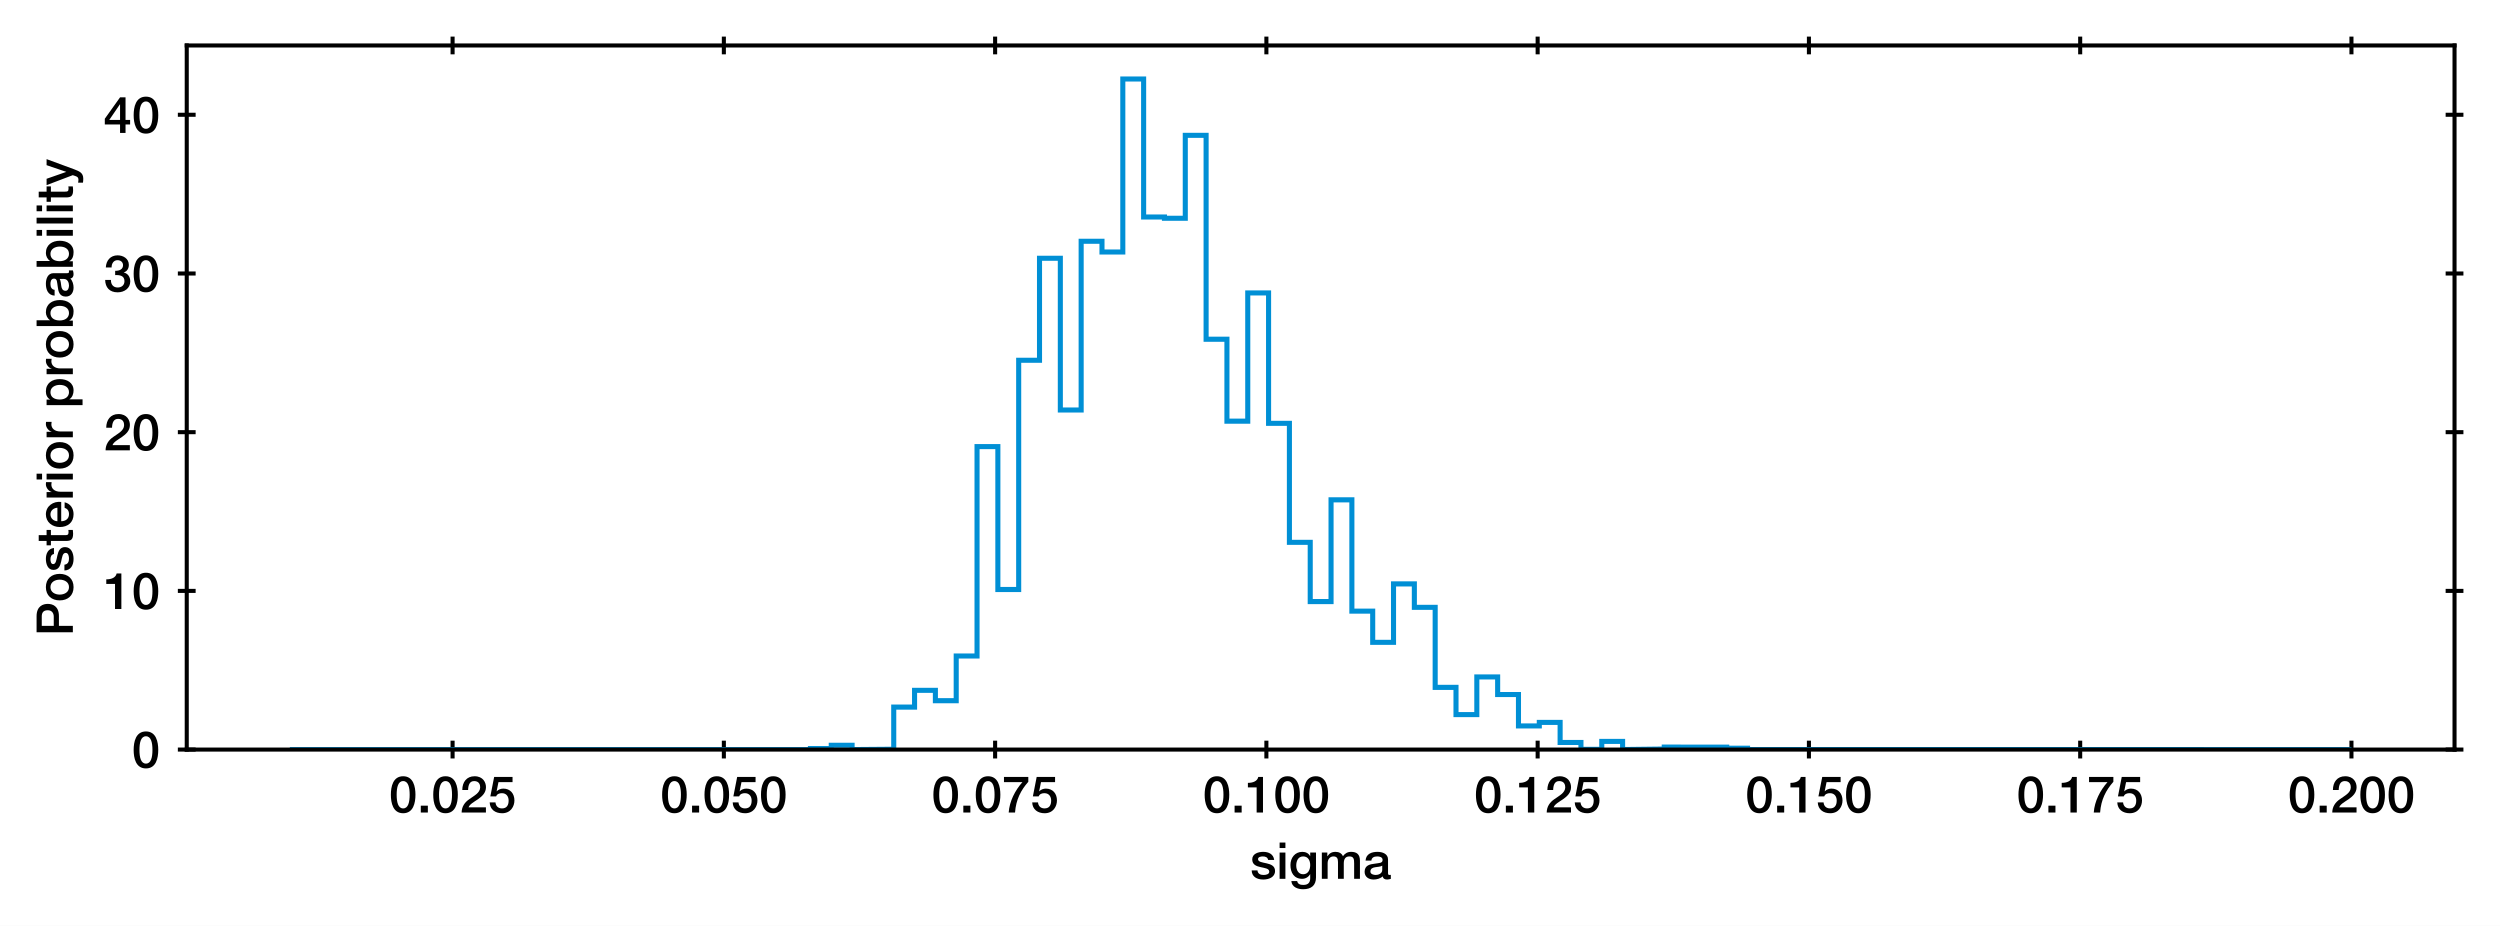
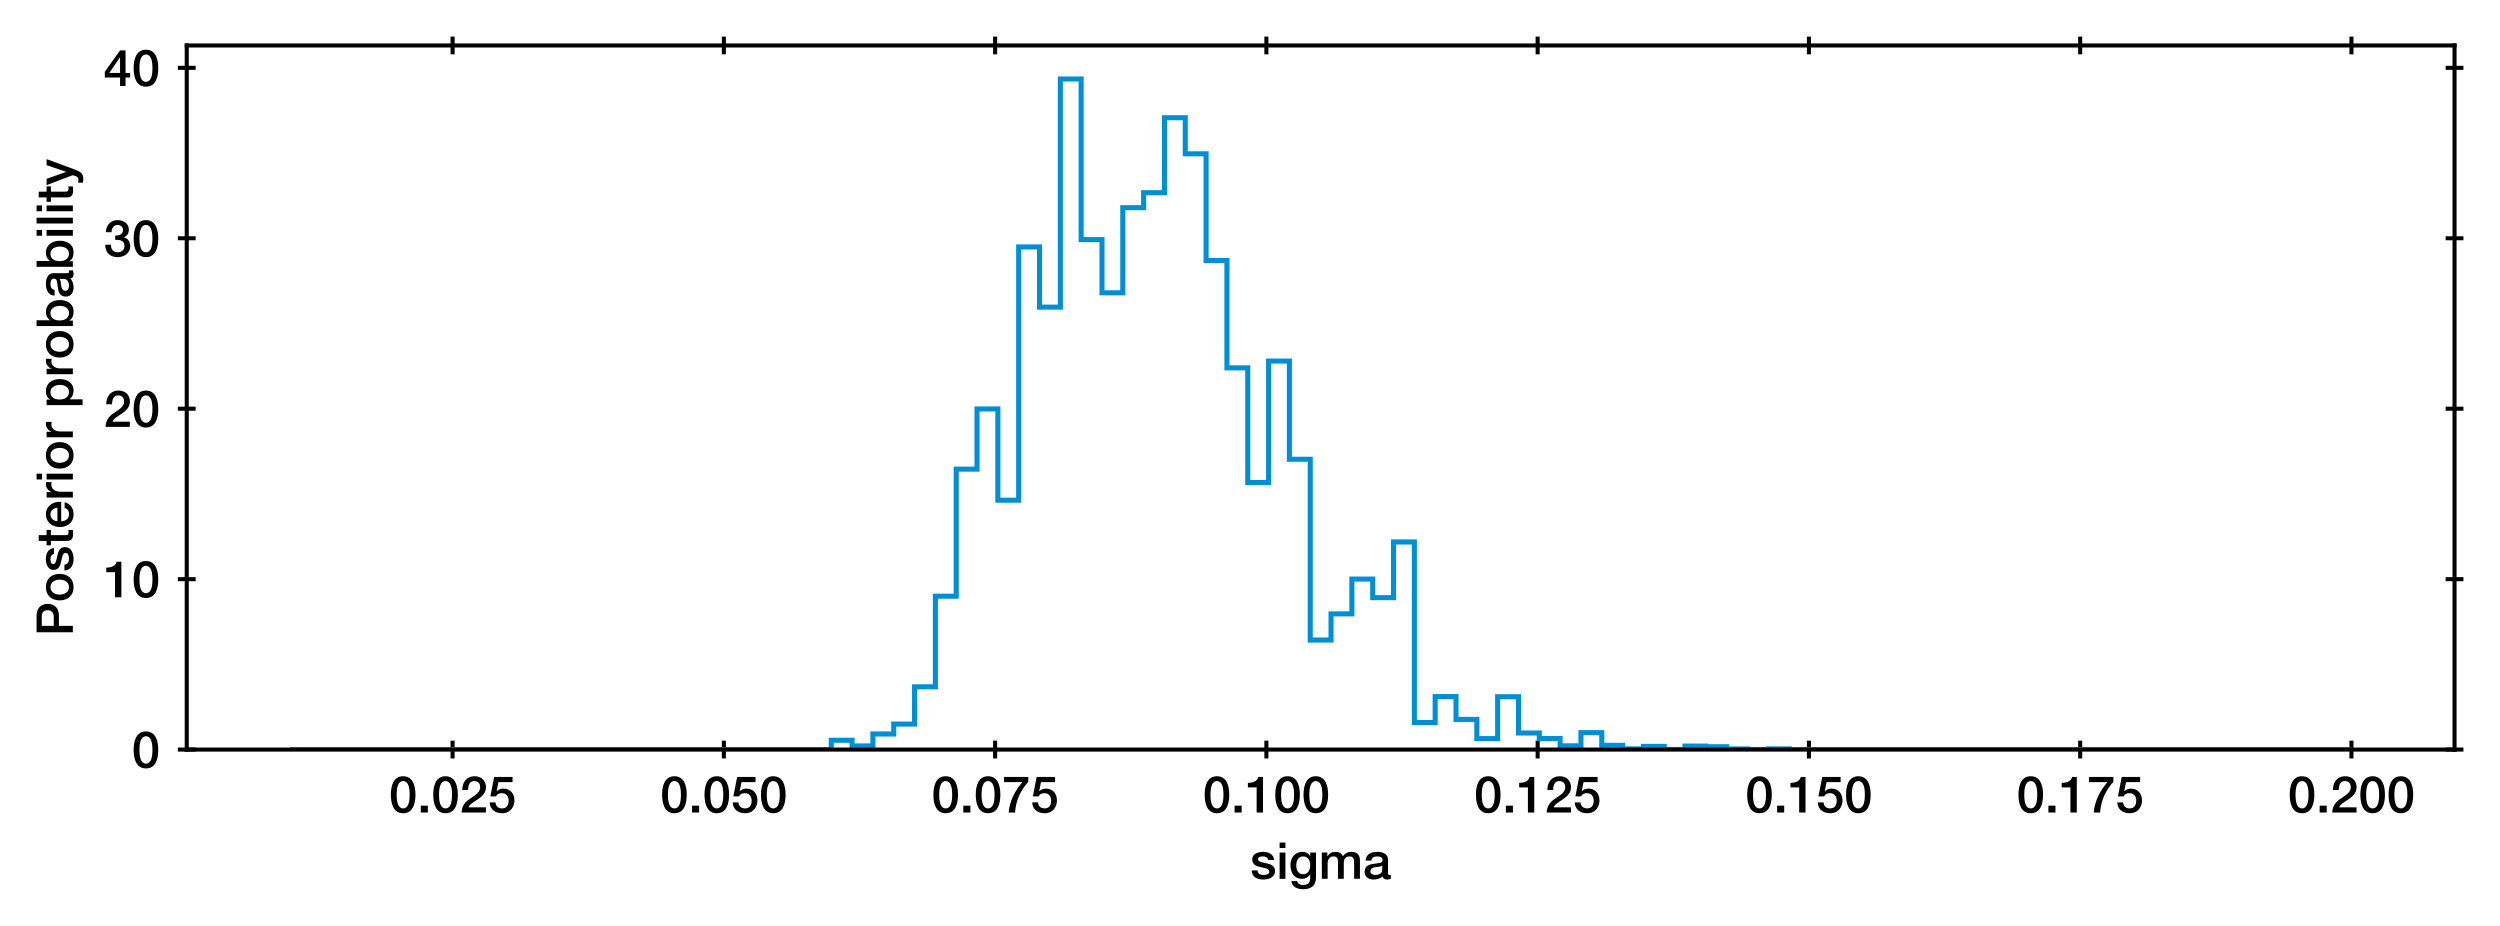
<svg xmlns="http://www.w3.org/2000/svg" xmlns:xlink="http://www.w3.org/1999/xlink" height="182.241pt" version="1.1" viewBox="0 0 492.109 182.241" width="492.109pt">
  <defs>
    <style type="text/css">*{stroke-linecap:butt;stroke-linejoin:round;}</style>
  </defs>
  <g id="figure_1">
    <g id="patch_1">
      <path d="M 0 182.241  L 492.109 182.241  L 492.109 0  L 0 0  z " style="fill:#ffffff;" />
    </g>
    <g id="axes_1">
      <g id="patch_2">
        <path d="M 36.759 147.55  L 483.159 147.55  L 483.159 8.95  L 36.759 8.95  z " style="fill:#ffffff;" />
      </g>
      <g id="matplotlib.axis_1">
        <g id="xtick_1">
          <g id="line2d_1">
            <defs>
-               <path d="M 0 1.75  L 0 -1.75  " id="m67c3eb67f9" style="stroke:#000000;stroke-width:0.8;" />
+               <path d="M 0 1.75  L 0 -1.75  " id="m7d50e37f80" style="stroke:#000000;stroke-width:0.8;" />
            </defs>
            <g>
-               <use style="stroke:#000000;stroke-width:0.8;" x="89.089" xlink:href="#m67c3eb67f9" y="147.55" />
+               <use style="stroke:#000000;stroke-width:0.8;" x="89.089" xlink:href="#m7d50e37f80" y="147.55" />
            </g>
          </g>
          <g id="line2d_2">
            <g>
-               <use style="stroke:#000000;stroke-width:0.8;" x="89.089" xlink:href="#m67c3eb67f9" y="8.95" />
+               <use style="stroke:#000000;stroke-width:0.8;" x="89.089" xlink:href="#m7d50e37f80" y="8.95" />
            </g>
          </g>
          <g id="text_1">
            <g transform="translate(76.57997 159.9406)scale(0.1 -0.1)">
              <defs>
                <path d="M 1779 518  C 1139 518 960 1306 960 2240  C 960 3174 1139 3962 1779 3962  C 2419 3962 2598 3174 2598 2240  C 2598 1306 2419 518 1779 518  z M 1779 4570  C 493 4570 230 3258 230 2240  C 230 1222 493 -90 1779 -90  C 3066 -90 3328 1222 3328 2240  C 3328 3258 3066 4570 1779 4570  z " id="HelveticaNeue-Medium-30" transform="scale(0.015625)" />
                <path d="M 442 0  L 1331 0  L 1331 864  L 442 864  L 442 0  z " id="HelveticaNeue-Medium-2e" transform="scale(0.015625)" />
                <path d="M 3309 653  L 1126 653  C 1254 1050 1798 1325 2317 1683  C 2829 2042 3315 2483 3315 3194  C 3315 3770 2970 4570 1875 4570  C 877 4570 333 3834 333 2842  L 1062 2842  C 1082 3469 1254 3962 1830 3962  C 2458 3962 2592 3488 2586 3168  C 2573 2470 1818 2118 1235 1696  C 634 1293 256 736 250 0  L 3309 0  L 3309 653  z " id="HelveticaNeue-Medium-32" transform="scale(0.015625)" />
                <path d="M 307 2029  L 1037 2029  C 1152 2342 1453 2438 1760 2438  C 2349 2438 2611 1997 2611 1504  C 2611 960 2400 518 1779 518  C 1306 518 998 794 954 1274  L 224 1274  C 256 378 928 -90 1792 -90  C 2893 -90 3341 800 3341 1517  C 3341 2374 2829 3014 1939 3014  C 1638 3014 1312 2893 1114 2675  L 1101 2688  L 1331 3827  L 3104 3827  L 3104 4480  L 787 4480  L 307 2029  z " id="HelveticaNeue-Medium-35" transform="scale(0.015625)" />
              </defs>
              <use xlink:href="#HelveticaNeue-Medium-30" />
              <use x="55.6" xlink:href="#HelveticaNeue-Medium-2e" />
              <use x="83.4" xlink:href="#HelveticaNeue-Medium-30" />
              <use x="139" xlink:href="#HelveticaNeue-Medium-32" />
              <use x="194.6" xlink:href="#HelveticaNeue-Medium-35" />
            </g>
          </g>
        </g>
        <g id="xtick_2">
          <g id="line2d_3">
            <g>
-               <use style="stroke:#000000;stroke-width:0.8;" x="142.486" xlink:href="#m67c3eb67f9" y="147.55" />
+               <use style="stroke:#000000;stroke-width:0.8;" x="142.486" xlink:href="#m7d50e37f80" y="147.55" />
            </g>
          </g>
          <g id="line2d_4">
            <g>
-               <use style="stroke:#000000;stroke-width:0.8;" x="142.486" xlink:href="#m67c3eb67f9" y="8.95" />
+               <use style="stroke:#000000;stroke-width:0.8;" x="142.486" xlink:href="#m7d50e37f80" y="8.95" />
            </g>
          </g>
          <g id="text_2">
            <g transform="translate(129.9771 159.9406)scale(0.1 -0.1)">
              <use xlink:href="#HelveticaNeue-Medium-30" />
              <use x="55.6" xlink:href="#HelveticaNeue-Medium-2e" />
              <use x="83.4" xlink:href="#HelveticaNeue-Medium-30" />
              <use x="139" xlink:href="#HelveticaNeue-Medium-35" />
              <use x="194.6" xlink:href="#HelveticaNeue-Medium-30" />
            </g>
          </g>
        </g>
        <g id="xtick_3">
          <g id="line2d_5">
            <g>
-               <use style="stroke:#000000;stroke-width:0.8;" x="195.883" xlink:href="#m67c3eb67f9" y="147.55" />
+               <use style="stroke:#000000;stroke-width:0.8;" x="195.883" xlink:href="#m7d50e37f80" y="147.55" />
            </g>
          </g>
          <g id="line2d_6">
            <g>
-               <use style="stroke:#000000;stroke-width:0.8;" x="195.883" xlink:href="#m67c3eb67f9" y="8.95" />
+               <use style="stroke:#000000;stroke-width:0.8;" x="195.883" xlink:href="#m7d50e37f80" y="8.95" />
            </g>
          </g>
          <g id="text_3">
            <g transform="translate(183.3742 159.9406)scale(0.1 -0.1)">
              <defs>
                <path d="M 224 3827  L 2547 3827  C 1626 2790 915 1414 819 0  L 1619 0  C 1734 1619 2355 2816 3290 3872  L 3290 4480  L 224 4480  L 224 3827  z " id="HelveticaNeue-Medium-37" transform="scale(0.015625)" />
              </defs>
              <use xlink:href="#HelveticaNeue-Medium-30" />
              <use x="55.6" xlink:href="#HelveticaNeue-Medium-2e" />
              <use x="83.4" xlink:href="#HelveticaNeue-Medium-30" />
              <use x="139" xlink:href="#HelveticaNeue-Medium-37" />
              <use x="194.6" xlink:href="#HelveticaNeue-Medium-35" />
            </g>
          </g>
        </g>
        <g id="xtick_4">
          <g id="line2d_7">
            <g>
-               <use style="stroke:#000000;stroke-width:0.8;" x="249.28" xlink:href="#m67c3eb67f9" y="147.55" />
+               <use style="stroke:#000000;stroke-width:0.8;" x="249.28" xlink:href="#m7d50e37f80" y="147.55" />
            </g>
          </g>
          <g id="line2d_8">
            <g>
-               <use style="stroke:#000000;stroke-width:0.8;" x="249.28" xlink:href="#m67c3eb67f9" y="8.95" />
+               <use style="stroke:#000000;stroke-width:0.8;" x="249.28" xlink:href="#m7d50e37f80" y="8.95" />
            </g>
          </g>
          <g id="text_4">
            <g transform="translate(236.7714 159.9406)scale(0.1 -0.1)">
              <defs>
                <path d="M 339 3162  L 1440 3162  L 1440 0  L 2240 0  L 2240 4480  L 1645 4480  C 1536 3942 954 3731 339 3738  L 339 3162  z " id="HelveticaNeue-Medium-31" transform="scale(0.015625)" />
              </defs>
              <use xlink:href="#HelveticaNeue-Medium-30" />
              <use x="55.6" xlink:href="#HelveticaNeue-Medium-2e" />
              <use x="83.4" xlink:href="#HelveticaNeue-Medium-31" />
              <use x="139" xlink:href="#HelveticaNeue-Medium-30" />
              <use x="194.6" xlink:href="#HelveticaNeue-Medium-30" />
            </g>
          </g>
        </g>
        <g id="xtick_5">
          <g id="line2d_9">
            <g>
-               <use style="stroke:#000000;stroke-width:0.8;" x="302.677" xlink:href="#m67c3eb67f9" y="147.55" />
+               <use style="stroke:#000000;stroke-width:0.8;" x="302.677" xlink:href="#m7d50e37f80" y="147.55" />
            </g>
          </g>
          <g id="line2d_10">
            <g>
-               <use style="stroke:#000000;stroke-width:0.8;" x="302.677" xlink:href="#m67c3eb67f9" y="8.95" />
+               <use style="stroke:#000000;stroke-width:0.8;" x="302.677" xlink:href="#m7d50e37f80" y="8.95" />
            </g>
          </g>
          <g id="text_5">
            <g transform="translate(290.1685 159.9406)scale(0.1 -0.1)">
              <use xlink:href="#HelveticaNeue-Medium-30" />
              <use x="55.6" xlink:href="#HelveticaNeue-Medium-2e" />
              <use x="83.4" xlink:href="#HelveticaNeue-Medium-31" />
              <use x="139" xlink:href="#HelveticaNeue-Medium-32" />
              <use x="194.6" xlink:href="#HelveticaNeue-Medium-35" />
            </g>
          </g>
        </g>
        <g id="xtick_6">
          <g id="line2d_11">
            <g>
-               <use style="stroke:#000000;stroke-width:0.8;" x="356.074" xlink:href="#m67c3eb67f9" y="147.55" />
+               <use style="stroke:#000000;stroke-width:0.8;" x="356.074" xlink:href="#m7d50e37f80" y="147.55" />
            </g>
          </g>
          <g id="line2d_12">
            <g>
-               <use style="stroke:#000000;stroke-width:0.8;" x="356.074" xlink:href="#m67c3eb67f9" y="8.95" />
+               <use style="stroke:#000000;stroke-width:0.8;" x="356.074" xlink:href="#m7d50e37f80" y="8.95" />
            </g>
          </g>
          <g id="text_6">
            <g transform="translate(343.5656 159.9406)scale(0.1 -0.1)">
              <use xlink:href="#HelveticaNeue-Medium-30" />
              <use x="55.6" xlink:href="#HelveticaNeue-Medium-2e" />
              <use x="83.4" xlink:href="#HelveticaNeue-Medium-31" />
              <use x="139" xlink:href="#HelveticaNeue-Medium-35" />
              <use x="194.6" xlink:href="#HelveticaNeue-Medium-30" />
            </g>
          </g>
        </g>
        <g id="xtick_7">
          <g id="line2d_13">
            <g>
-               <use style="stroke:#000000;stroke-width:0.8;" x="409.471" xlink:href="#m67c3eb67f9" y="147.55" />
+               <use style="stroke:#000000;stroke-width:0.8;" x="409.471" xlink:href="#m7d50e37f80" y="147.55" />
            </g>
          </g>
          <g id="line2d_14">
            <g>
-               <use style="stroke:#000000;stroke-width:0.8;" x="409.471" xlink:href="#m67c3eb67f9" y="8.95" />
+               <use style="stroke:#000000;stroke-width:0.8;" x="409.471" xlink:href="#m7d50e37f80" y="8.95" />
            </g>
          </g>
          <g id="text_7">
            <g transform="translate(396.9627 159.9406)scale(0.1 -0.1)">
              <use xlink:href="#HelveticaNeue-Medium-30" />
              <use x="55.6" xlink:href="#HelveticaNeue-Medium-2e" />
              <use x="83.4" xlink:href="#HelveticaNeue-Medium-31" />
              <use x="139" xlink:href="#HelveticaNeue-Medium-37" />
              <use x="194.6" xlink:href="#HelveticaNeue-Medium-35" />
            </g>
          </g>
        </g>
        <g id="xtick_8">
          <g id="line2d_15">
            <g>
-               <use style="stroke:#000000;stroke-width:0.8;" x="462.868" xlink:href="#m67c3eb67f9" y="147.55" />
+               <use style="stroke:#000000;stroke-width:0.8;" x="462.868" xlink:href="#m7d50e37f80" y="147.55" />
            </g>
          </g>
          <g id="line2d_16">
            <g>
-               <use style="stroke:#000000;stroke-width:0.8;" x="462.868" xlink:href="#m67c3eb67f9" y="8.95" />
+               <use style="stroke:#000000;stroke-width:0.8;" x="462.868" xlink:href="#m7d50e37f80" y="8.95" />
            </g>
          </g>
          <g id="text_8">
            <g transform="translate(450.3599 159.9406)scale(0.1 -0.1)">
              <use xlink:href="#HelveticaNeue-Medium-30" />
              <use x="55.6" xlink:href="#HelveticaNeue-Medium-2e" />
              <use x="83.4" xlink:href="#HelveticaNeue-Medium-32" />
              <use x="139" xlink:href="#HelveticaNeue-Medium-30" />
              <use x="194.6" xlink:href="#HelveticaNeue-Medium-30" />
            </g>
          </g>
        </g>
        <g id="text_9">
          <g transform="translate(246.0648 172.9906)scale(0.1 -0.1)">
            <defs>
              <path d="M 205 1062  C 218 282 838 -90 1670 -90  C 2355 -90 3149 198 3149 986  C 3149 1638 2611 1830 2080 1952  C 1542 2074 1005 2125 1005 2483  C 1005 2771 1395 2822 1606 2822  C 1926 2822 2214 2726 2278 2381  L 3040 2381  C 2950 3117 2336 3398 1658 3398  C 1056 3398 275 3174 275 2451  C 275 1779 800 1587 1338 1472  C 1869 1350 2400 1306 2419 922  C 2438 544 1958 486 1683 486  C 1293 486 973 640 934 1062  L 205 1062  z " id="HelveticaNeue-Medium-73" transform="scale(0.015625)" />
              <path d="M 403 0  L 1133 0  L 1133 3309  L 403 3309  L 403 0  z M 403 3878  L 1133 3878  L 1133 4570  L 403 4570  L 403 3878  z " id="HelveticaNeue-Medium-69" transform="scale(0.015625)" />
              <path d="M 1824 576  C 1216 576 954 1126 954 1670  C 954 2221 1178 2822 1824 2822  C 2458 2822 2714 2298 2714 1728  C 2714 1165 2470 576 1824 576  z M 3443 3309  L 2714 3309  L 2714 2854  L 2701 2854  C 2515 3226 2138 3398 1722 3398  C 781 3398 224 2630 224 1741  C 224 794 659 0 1709 0  C 2118 0 2496 218 2701 582  L 2714 582  L 2714 77  C 2714 -467 2451 -768 1862 -768  C 1491 -768 1158 -698 1069 -282  L 339 -282  C 403 -1056 1152 -1312 1818 -1312  C 2861 -1312 3443 -819 3443 173  L 3443 3309  z " id="HelveticaNeue-Medium-67" transform="scale(0.015625)" />
              <path d="M 384 0  L 1114 0  L 1114 1965  C 1114 2515 1459 2822 1837 2822  C 2278 2822 2419 2579 2419 2125  L 2419 0  L 3149 0  L 3149 1939  C 3149 2496 3360 2822 3853 2822  C 4422 2822 4454 2458 4454 1933  L 4454 0  L 5184 0  L 5184 2285  C 5184 3091 4774 3398 4077 3398  C 3597 3398 3283 3187 3040 2848  C 2893 3226 2515 3398 2112 3398  C 1587 3398 1312 3174 1094 2848  L 1075 2848  L 1075 3309  L 384 3309  L 384 0  z " id="HelveticaNeue-Medium-6d" transform="scale(0.015625)" />
              <path d="M 2426 1114  C 2426 653 1926 486 1606 486  C 1350 486 934 582 934 909  C 934 1293 1216 1408 1530 1459  C 1850 1517 2202 1510 2426 1658  L 2426 1114  z M 3155 2438  C 3155 3136 2477 3398 1830 3398  C 1101 3398 378 3149 326 2298  L 1056 2298  C 1088 2656 1376 2822 1786 2822  C 2080 2822 2470 2752 2470 2374  C 2470 1946 2003 2003 1478 1907  C 864 1837 205 1702 205 877  C 205 230 742 -90 1338 -90  C 1728 -90 2195 32 2483 314  C 2541 13 2752 -90 3046 -90  C 3168 -90 3398 -45 3507 -6  L 3507 499  C 3430 486 3373 486 3328 486  C 3194 486 3155 557 3155 736  L 3155 2438  z " id="HelveticaNeue-Medium-61" transform="scale(0.015625)" />
            </defs>
            <use xlink:href="#HelveticaNeue-Medium-73" />
            <use x="51.9" xlink:href="#HelveticaNeue-Medium-69" />
            <use x="76" xlink:href="#HelveticaNeue-Medium-67" />
            <use x="135.3" xlink:href="#HelveticaNeue-Medium-6d" />
            <use x="222.3" xlink:href="#HelveticaNeue-Medium-61" />
          </g>
        </g>
      </g>
      <g id="matplotlib.axis_2">
        <g id="ytick_1">
          <g id="line2d_17">
            <defs>
-               <path d="M 1.75 0  L -1.75 -0  " id="ma14bcc5b3b" style="stroke:#000000;stroke-width:0.8;" />
+               <path d="M 1.75 0  L -1.75 -0  " id="mbada8bef01" style="stroke:#000000;stroke-width:0.8;" />
            </defs>
            <g>
-               <use style="stroke:#000000;stroke-width:0.8;" x="36.759" xlink:href="#ma14bcc5b3b" y="147.55" />
+               <use style="stroke:#000000;stroke-width:0.8;" x="36.759" xlink:href="#mbada8bef01" y="147.55" />
            </g>
          </g>
          <g id="line2d_18">
            <g>
-               <use style="stroke:#000000;stroke-width:0.8;" x="483.159" xlink:href="#ma14bcc5b3b" y="147.55" />
+               <use style="stroke:#000000;stroke-width:0.8;" x="483.159" xlink:href="#mbada8bef01" y="147.55" />
            </g>
          </g>
          <g id="text_10">
            <g transform="translate(25.95 151.1203)scale(0.1 -0.1)">
              <use xlink:href="#HelveticaNeue-Medium-30" />
            </g>
          </g>
        </g>
        <g id="ytick_2">
          <g id="line2d_19">
            <g>
-               <use style="stroke:#000000;stroke-width:0.8;" x="36.759" xlink:href="#ma14bcc5b3b" y="116.311" />
+               <use style="stroke:#000000;stroke-width:0.8;" x="36.759" xlink:href="#mbada8bef01" y="114" />
            </g>
          </g>
          <g id="line2d_20">
            <g>
-               <use style="stroke:#000000;stroke-width:0.8;" x="483.159" xlink:href="#ma14bcc5b3b" y="116.311" />
+               <use style="stroke:#000000;stroke-width:0.8;" x="483.159" xlink:href="#mbada8bef01" y="114" />
            </g>
          </g>
          <g id="text_11">
-             <g transform="translate(20.39062 119.8812)scale(0.1 -0.1)">
+             <g transform="translate(20.39062 117.5708)scale(0.1 -0.1)">
              <use xlink:href="#HelveticaNeue-Medium-31" />
              <use x="55.6" xlink:href="#HelveticaNeue-Medium-30" />
            </g>
          </g>
        </g>
        <g id="ytick_3">
          <g id="line2d_21">
            <g>
-               <use style="stroke:#000000;stroke-width:0.8;" x="36.759" xlink:href="#ma14bcc5b3b" y="85.072" />
+               <use style="stroke:#000000;stroke-width:0.8;" x="36.759" xlink:href="#mbada8bef01" y="80.451" />
            </g>
          </g>
          <g id="line2d_22">
            <g>
-               <use style="stroke:#000000;stroke-width:0.8;" x="483.159" xlink:href="#ma14bcc5b3b" y="85.072" />
+               <use style="stroke:#000000;stroke-width:0.8;" x="483.159" xlink:href="#mbada8bef01" y="80.451" />
            </g>
          </g>
          <g id="text_12">
-             <g transform="translate(20.39062 88.64202)scale(0.1 -0.1)">
+             <g transform="translate(20.39062 84.0212)scale(0.1 -0.1)">
              <use xlink:href="#HelveticaNeue-Medium-32" />
              <use x="55.6" xlink:href="#HelveticaNeue-Medium-30" />
            </g>
          </g>
        </g>
        <g id="ytick_4">
          <g id="line2d_23">
            <g>
-               <use style="stroke:#000000;stroke-width:0.8;" x="36.759" xlink:href="#ma14bcc5b3b" y="53.833" />
+               <use style="stroke:#000000;stroke-width:0.8;" x="36.759" xlink:href="#mbada8bef01" y="46.901" />
            </g>
          </g>
          <g id="line2d_24">
            <g>
-               <use style="stroke:#000000;stroke-width:0.8;" x="483.159" xlink:href="#ma14bcc5b3b" y="53.833" />
+               <use style="stroke:#000000;stroke-width:0.8;" x="483.159" xlink:href="#mbada8bef01" y="46.901" />
            </g>
          </g>
          <g id="text_13">
-             <g transform="translate(20.39062 57.40288)scale(0.1 -0.1)">
+             <g transform="translate(20.39062 50.47165)scale(0.1 -0.1)">
              <defs>
                <path d="M 1459 2080  C 2035 2106 2630 2016 2630 1318  C 2630 806 2259 518 1773 518  C 1203 518 909 928 928 1472  L 198 1472  C 218 538 736 -90 1773 -90  C 2630 -90 3360 435 3360 1280  C 3360 1856 3053 2298 2547 2400  L 2547 2413  C 2976 2566 3181 2925 3181 3373  C 3181 4166 2464 4570 1766 4570  C 864 4570 320 3917 282 3046  L 1011 3046  C 998 3507 1248 3962 1754 3962  C 2157 3962 2451 3706 2451 3328  C 2451 2778 1946 2605 1459 2624  L 1459 2080  z " id="HelveticaNeue-Medium-33" transform="scale(0.015625)" />
              </defs>
              <use xlink:href="#HelveticaNeue-Medium-33" />
              <use x="55.6" xlink:href="#HelveticaNeue-Medium-30" />
            </g>
          </g>
        </g>
        <g id="ytick_5">
          <g id="line2d_25">
            <g>
-               <use style="stroke:#000000;stroke-width:0.8;" x="36.759" xlink:href="#ma14bcc5b3b" y="22.593" />
+               <use style="stroke:#000000;stroke-width:0.8;" x="36.759" xlink:href="#mbada8bef01" y="13.352" />
            </g>
          </g>
          <g id="line2d_26">
            <g>
-               <use style="stroke:#000000;stroke-width:0.8;" x="483.159" xlink:href="#ma14bcc5b3b" y="22.593" />
+               <use style="stroke:#000000;stroke-width:0.8;" x="483.159" xlink:href="#mbada8bef01" y="13.352" />
            </g>
          </g>
          <g id="text_14">
-             <g transform="translate(20.39062 26.16373)scale(0.1 -0.1)">
+             <g transform="translate(20.39062 16.9221)scale(0.1 -0.1)">
              <defs>
                <path d="M 3341 1638  L 2765 1638  L 2765 4480  L 2074 4480  L 154 1786  L 154 1062  L 2074 1062  L 2074 0  L 2765 0  L 2765 1062  L 3341 1062  L 3341 1638  z M 2061 3610  L 2074 3610  L 2074 1638  L 717 1638  L 2061 3610  z " id="HelveticaNeue-Medium-34" transform="scale(0.015625)" />
              </defs>
              <use xlink:href="#HelveticaNeue-Medium-34" />
              <use x="55.6" xlink:href="#HelveticaNeue-Medium-30" />
            </g>
          </g>
        </g>
        <g id="text_15">
          <g transform="translate(14.34062 125.2125)rotate(-90)scale(0.1 -0.1)">
            <defs>
              <path d="M 1286 3917  L 2470 3917  C 2893 3917 3258 3763 3258 3162  C 3258 2586 2816 2406 2458 2406  L 1286 2406  L 1286 3917  z M 486 0  L 1286 0  L 1286 1754  L 2502 1754  C 3808 1747 4058 2592 4058 3155  C 4058 3725 3808 4570 2502 4570  L 486 4570  L 486 0  z " id="HelveticaNeue-Medium-50" transform="scale(0.015625)" />
              <path d="M 1901 486  C 1248 486 960 1082 960 1658  C 960 2227 1248 2822 1901 2822  C 2554 2822 2842 2227 2842 1658  C 2842 1082 2554 486 1901 486  z M 1901 -90  C 2963 -90 3571 640 3571 1658  C 3571 2669 2963 3398 1901 3398  C 838 3398 230 2669 230 1658  C 230 640 838 -90 1901 -90  z " id="HelveticaNeue-Medium-6f" transform="scale(0.015625)" />
              <path d="M 51 2765  L 602 2765  L 602 813  C 614 262 755 -32 1517 -32  C 1677 -32 1830 -6 1990 6  L 1990 570  C 1888 544 1786 544 1683 544  C 1357 544 1331 698 1331 998  L 1331 2765  L 1990 2765  L 1990 3309  L 1331 3309  L 1331 4301  L 602 4301  L 602 3309  L 51 3309  L 51 2765  z " id="HelveticaNeue-Medium-74" transform="scale(0.015625)" />
              <path d="M 3386 1466  C 3507 2458 2867 3398 1824 3398  C 838 3398 224 2592 224 1651  C 224 634 806 -90 1843 -90  C 2566 -90 3181 314 3341 1037  L 2650 1037  C 2522 672 2266 486 1843 486  C 1235 486 954 947 954 1466  L 3386 1466  z M 954 1946  C 973 2438 1318 2822 1824 2822  C 2317 2822 2630 2406 2656 1946  L 954 1946  z " id="HelveticaNeue-Medium-65" transform="scale(0.015625)" />
              <path d="M 384 0  L 1114 0  L 1114 1574  C 1114 2304 1510 2707 2010 2707  C 2112 2707 2221 2688 2323 2675  L 2323 3379  C 2259 3386 2214 3398 2048 3398  C 1600 3398 1165 3021 1082 2669  L 1069 2669  L 1069 3309  L 384 3309  L 384 0  z " id="HelveticaNeue-Medium-72" transform="scale(0.015625)" />
              <path id="HelveticaNeue-Medium-20" transform="scale(0.015625)" />
              <path d="M 2950 1651  C 2950 1075 2701 486 2035 486  C 1446 486 1107 986 1107 1651  C 1107 2355 1421 2822 2035 2822  C 2637 2822 2950 2253 2950 1651  z M 403 -1222  L 1133 -1222  L 1133 429  L 1146 429  C 1376 64 1830 -90 2253 -90  C 3232 -90 3680 749 3680 1638  C 3680 2605 3174 3398 2131 3398  C 1709 3398 1312 3238 1107 2861  L 1094 2861  L 1094 3309  L 403 3309  L 403 -1222  z " id="HelveticaNeue-Medium-70" transform="scale(0.015625)" />
              <path d="M 2950 1651  C 2950 1075 2701 486 2035 486  C 1446 486 1107 986 1107 1651  C 1107 2355 1421 2822 2035 2822  C 2637 2822 2950 2253 2950 1651  z M 403 0  L 1094 0  L 1094 454  L 1107 454  C 1325 19 1805 -90 2253 -90  C 3232 -90 3680 749 3680 1638  C 3680 2605 3174 3398 2131 3398  C 1760 3398 1344 3200 1146 2880  L 1133 2880  L 1133 4570  L 403 4570  L 403 0  z " id="HelveticaNeue-Medium-62" transform="scale(0.015625)" />
              <path d="M 403 0  L 1133 0  L 1133 4570  L 403 4570  L 403 0  z " id="HelveticaNeue-Medium-6c" transform="scale(0.015625)" />
              <path d="M 1274 13  L 1190 -243  C 1101 -525 1018 -704 678 -704  C 563 -704 448 -678 333 -659  L 333 -1274  C 499 -1299 666 -1312 838 -1312  C 1600 -1312 1773 -774 2010 -179  L 3296 3309  L 2534 3309  L 1696 838  L 1683 838  L 819 3309  L 19 3309  L 1274 13  z " id="HelveticaNeue-Medium-79" transform="scale(0.015625)" />
            </defs>
            <use xlink:href="#HelveticaNeue-Medium-50" />
            <use x="66.7" xlink:href="#HelveticaNeue-Medium-6f" />
            <use x="126" xlink:href="#HelveticaNeue-Medium-73" />
            <use x="177.9" xlink:href="#HelveticaNeue-Medium-74" />
            <use x="211.2" xlink:href="#HelveticaNeue-Medium-65" />
            <use x="266.8" xlink:href="#HelveticaNeue-Medium-72" />
            <use x="302" xlink:href="#HelveticaNeue-Medium-69" />
            <use x="326.1" xlink:href="#HelveticaNeue-Medium-6f" />
            <use x="385.4" xlink:href="#HelveticaNeue-Medium-72" />
            <use x="420.6" xlink:href="#HelveticaNeue-Medium-20" />
            <use x="448.4" xlink:href="#HelveticaNeue-Medium-70" />
            <use x="509.5" xlink:href="#HelveticaNeue-Medium-72" />
            <use x="544.7" xlink:href="#HelveticaNeue-Medium-6f" />
            <use x="604" xlink:href="#HelveticaNeue-Medium-62" />
            <use x="665.1" xlink:href="#HelveticaNeue-Medium-61" />
            <use x="720.7" xlink:href="#HelveticaNeue-Medium-62" />
            <use x="781.8" xlink:href="#HelveticaNeue-Medium-69" />
            <use x="805.9" xlink:href="#HelveticaNeue-Medium-6c" />
            <use x="830" xlink:href="#HelveticaNeue-Medium-69" />
            <use x="854.1" xlink:href="#HelveticaNeue-Medium-74" />
            <use x="887.4" xlink:href="#HelveticaNeue-Medium-79" />
          </g>
        </g>
      </g>
      <g id="patch_3">
-         <path clip-path="url(#p50384e12ef)" d="M 57.05 147.55  L 159.53 147.55  L 159.53 147.347  L 163.629 147.347  L 163.629 146.697  L 167.728 146.697  L 167.728 147.55  L 175.926 147.481  L 175.926 139.188  L 180.025 139.188  L 180.025 135.889  L 184.125 135.889  L 184.125 137.928  L 188.224 137.928  L 188.224 129.128  L 192.323 129.128  L 192.323 87.911  L 196.422 87.911  L 196.422 116.039  L 200.521 116.039  L 200.521 70.917  L 204.621 70.917  L 204.621 50.84  L 208.72 50.84  L 208.72 80.705  L 212.819 80.705  L 212.819 47.497  L 216.918 47.497  L 216.918 49.599  L 221.017 49.599  L 221.017 15.55  L 225.116 15.55  L 225.116 42.712  L 229.216 42.712  L 229.216 42.964  L 233.315 42.964  L 233.315 26.635  L 237.414 26.635  L 237.414 66.776  L 241.513 66.776  L 241.513 82.904  L 245.612 82.904  L 245.612 57.657  L 249.711 57.657  L 249.711 83.332  L 253.811 83.332  L 253.811 106.756  L 257.91 106.756  L 257.91 118.414  L 262.009 118.414  L 262.009 98.389  L 266.108 98.389  L 266.108 120.3  L 270.207 120.3  L 270.207 126.443  L 274.306 126.443  L 274.306 114.936  L 278.406 114.936  L 278.406 119.547  L 282.505 119.547  L 282.505 135.304  L 286.604 135.304  L 286.604 140.666  L 290.703 140.666  L 290.703 133.254  L 294.802 133.254  L 294.802 136.717  L 298.902 136.717  L 298.902 142.897  L 303.001 142.897  L 303.001 142.196  L 307.1 142.196  L 307.1 146.154  L 311.199 146.154  L 311.199 147.509  L 315.298 147.509  L 315.298 145.937  L 319.397 145.937  L 319.397 147.541  L 327.596 147.441  L 327.596 147.06  L 339.893 147.072  L 339.893 147.285  L 343.992 147.285  L 343.992 147.545  L 462.868 147.55  L 462.868 147.55  " style="fill:none;stroke:#008fd5;stroke-linejoin:miter;" />
+         <path clip-path="url(#p245918c331)" d="M 57.05 147.55  L 163.629 147.55  L 163.629 145.713  L 167.728 145.713  L 167.728 146.838  L 171.827 146.838  L 171.827 144.477  L 175.926 144.477  L 175.926 142.531  L 180.025 142.531  L 180.025 135.189  L 184.125 135.189  L 184.125 117.359  L 188.224 117.359  L 188.224 92.349  L 192.323 92.349  L 192.323 80.492  L 196.422 80.492  L 196.422 98.46  L 200.521 98.46  L 200.521 48.61  L 204.621 48.61  L 204.621 60.461  L 208.72 60.461  L 208.72 15.55  L 212.819 15.55  L 212.819 47.159  L 216.918 47.159  L 216.918 57.632  L 221.017 57.632  L 221.017 40.873  L 225.116 40.873  L 225.116 37.937  L 229.216 37.937  L 229.216 23.17  L 233.315 23.17  L 233.315 30.276  L 237.414 30.276  L 237.414 51.287  L 241.513 51.287  L 241.513 72.413  L 245.612 72.413  L 245.612 94.976  L 249.711 94.976  L 249.711 71.076  L 253.811 71.076  L 253.811 90.401  L 257.91 90.401  L 257.91 125.987  L 262.009 125.987  L 262.009 120.835  L 266.108 120.835  L 266.108 113.984  L 270.207 113.984  L 270.207 117.644  L 274.306 117.644  L 274.306 106.683  L 278.406 106.683  L 278.406 142.232  L 282.505 142.232  L 282.505 137.127  L 286.604 137.127  L 286.604 141.614  L 290.703 141.614  L 290.703 145.389  L 294.802 145.389  L 294.802 137.148  L 298.902 137.148  L 298.902 144.283  L 303.001 144.283  L 303.001 145.363  L 307.1 145.363  L 307.1 146.812  L 311.199 146.812  L 311.199 144.226  L 315.298 144.226  L 315.298 146.711  L 319.397 146.711  L 319.397 147.415  L 323.497 147.415  L 323.497 146.925  L 327.596 146.925  L 327.596 147.531  L 331.695 147.531  L 331.695 146.86  L 335.794 146.86  L 335.794 146.996  L 339.893 146.996  L 339.893 147.419  L 343.992 147.419  L 343.992 147.533  L 348.092 147.533  L 348.092 147.413  L 352.191 147.413  L 352.191 147.55  L 462.868 147.55  L 462.868 147.55  " style="fill:none;stroke:#008fd5;stroke-linejoin:miter;" />
      </g>
      <g id="patch_4">
        <path d="M 36.759 147.55  L 36.759 8.95  " style="fill:none;stroke:#000000;stroke-linecap:square;stroke-linejoin:miter;stroke-width:0.8;" />
      </g>
      <g id="patch_5">
        <path d="M 483.159 147.55  L 483.159 8.95  " style="fill:none;stroke:#000000;stroke-linecap:square;stroke-linejoin:miter;stroke-width:0.8;" />
      </g>
      <g id="patch_6">
        <path d="M 36.759 147.55  L 483.159 147.55  " style="fill:none;stroke:#000000;stroke-linecap:square;stroke-linejoin:miter;stroke-width:0.8;" />
      </g>
      <g id="patch_7">
        <path d="M 36.759 8.95  L 483.159 8.95  " style="fill:none;stroke:#000000;stroke-linecap:square;stroke-linejoin:miter;stroke-width:0.8;" />
      </g>
    </g>
  </g>
  <defs>
-     <clipPath id="p50384e12ef">
+     <clipPath id="p245918c331">
      <rect height="138.6" width="446.4" x="36.759" y="8.95" />
    </clipPath>
  </defs>
</svg>
